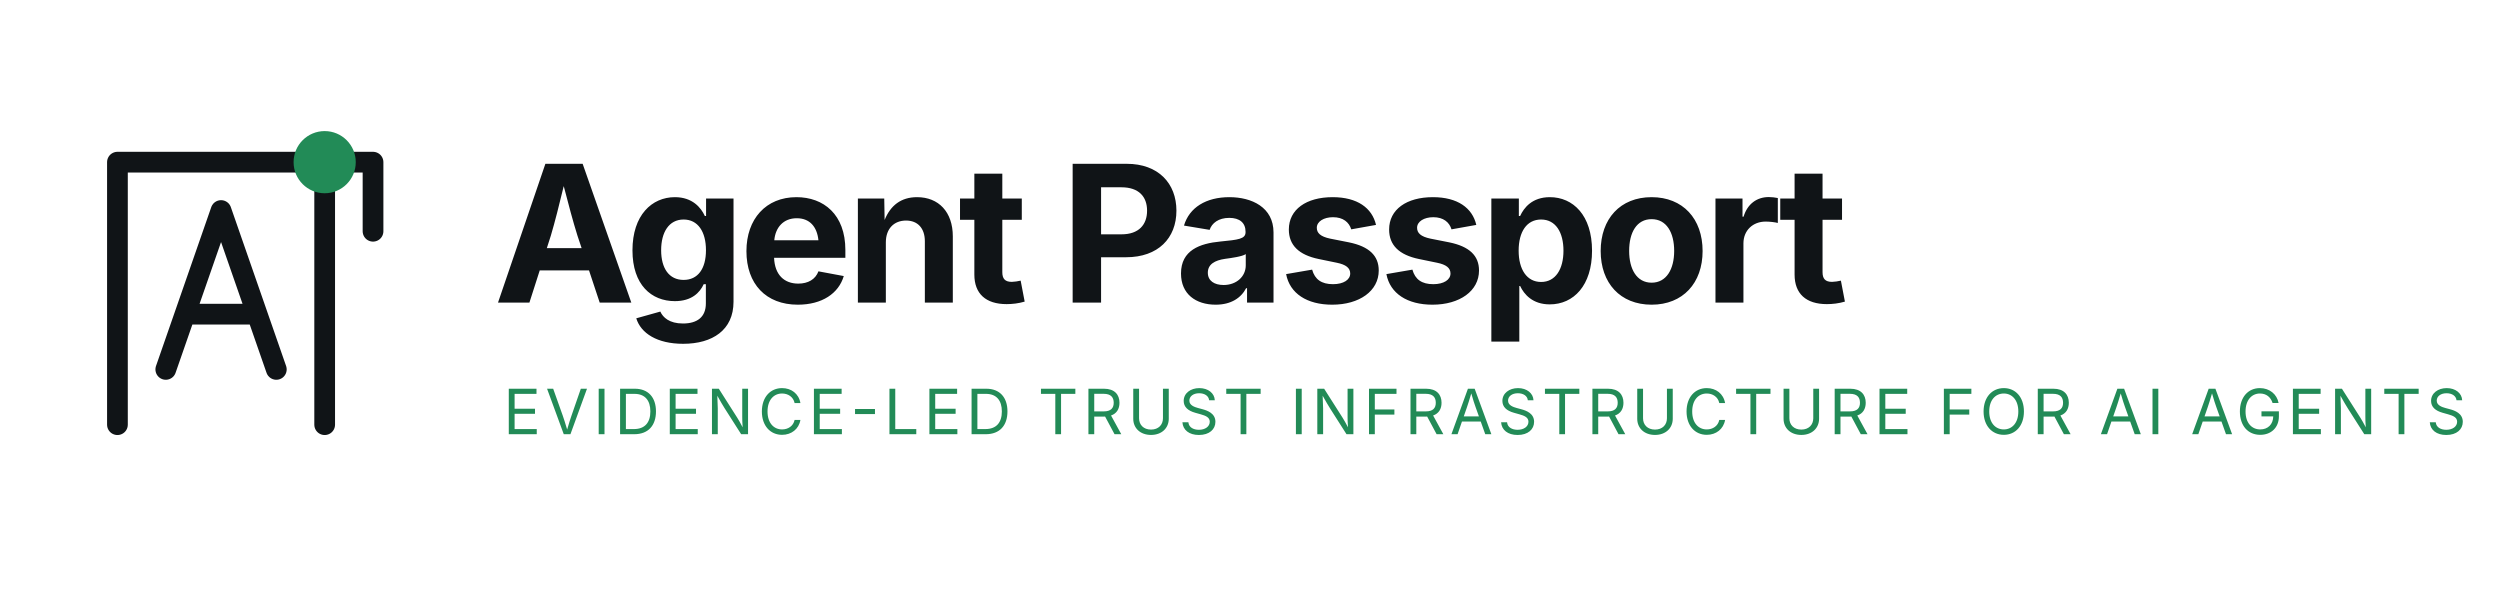
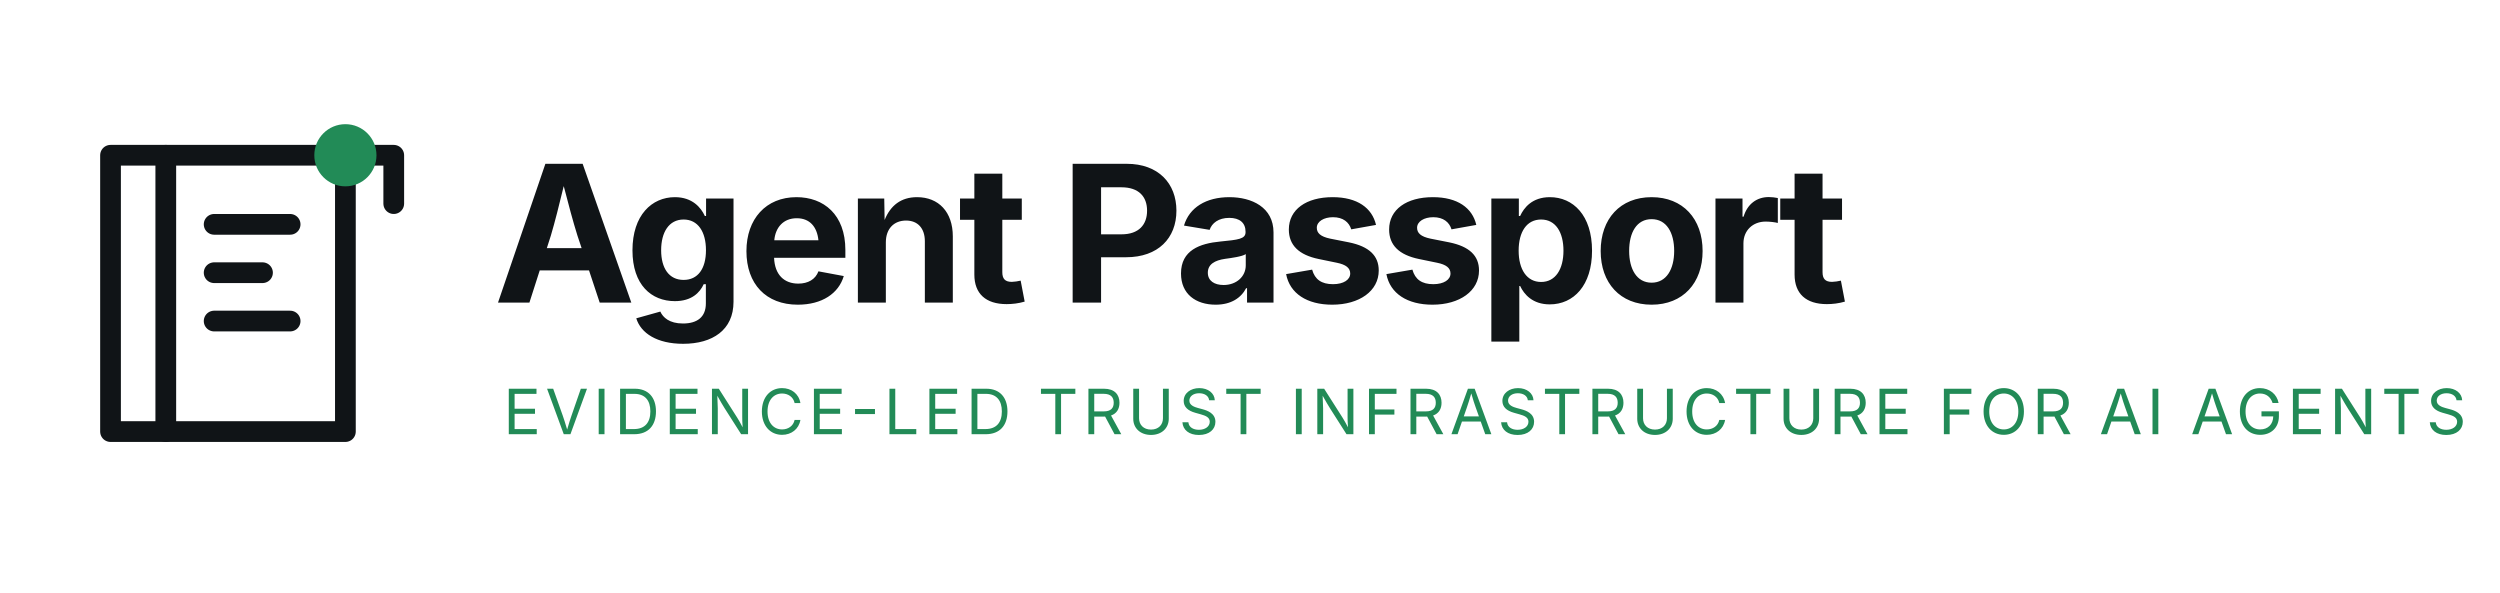
<svg xmlns="http://www.w3.org/2000/svg" viewBox="0 0 760 180" role="img" aria-label="Agent Passport — Evidence-led trust infrastructure for AI agents">
  <g transform="translate(0 22) scale(2.1)" fill="none" stroke="#101417" stroke-width="3" stroke-linecap="round" stroke-linejoin="round">
-     <path d="M17 51V13h30v38" />
-     <path d="M24 43 32 20l8 23M27 35h10" />
-     <path d="M47 13h7v10" />
-     <circle cx="47" cy="13" r="4.5" fill="#228b57" stroke="none" />
+     <path d="M16 52V12h34v40H16Z" />
+     <path d="M24 12v40" />
+     <path d="M31 22h11M31 29h7M31 36h11" />
+     <path d="M50 12h7v7" />
+     <circle cx="50" cy="12" r="4.5" fill="#228b57" stroke="none" />
  </g>
  <text x="150" y="92" fill="#101417" font-family="Inter, Arial, sans-serif" font-size="58" font-weight="650" letter-spacing="-2">Agent Passport</text>
  <text x="153" y="132" fill="#228b57" font-family="Inter, Arial, sans-serif" font-size="19" letter-spacing="1.4">EVIDENCE-LED TRUST INFRASTRUCTURE FOR AI AGENTS</text>
</svg>
